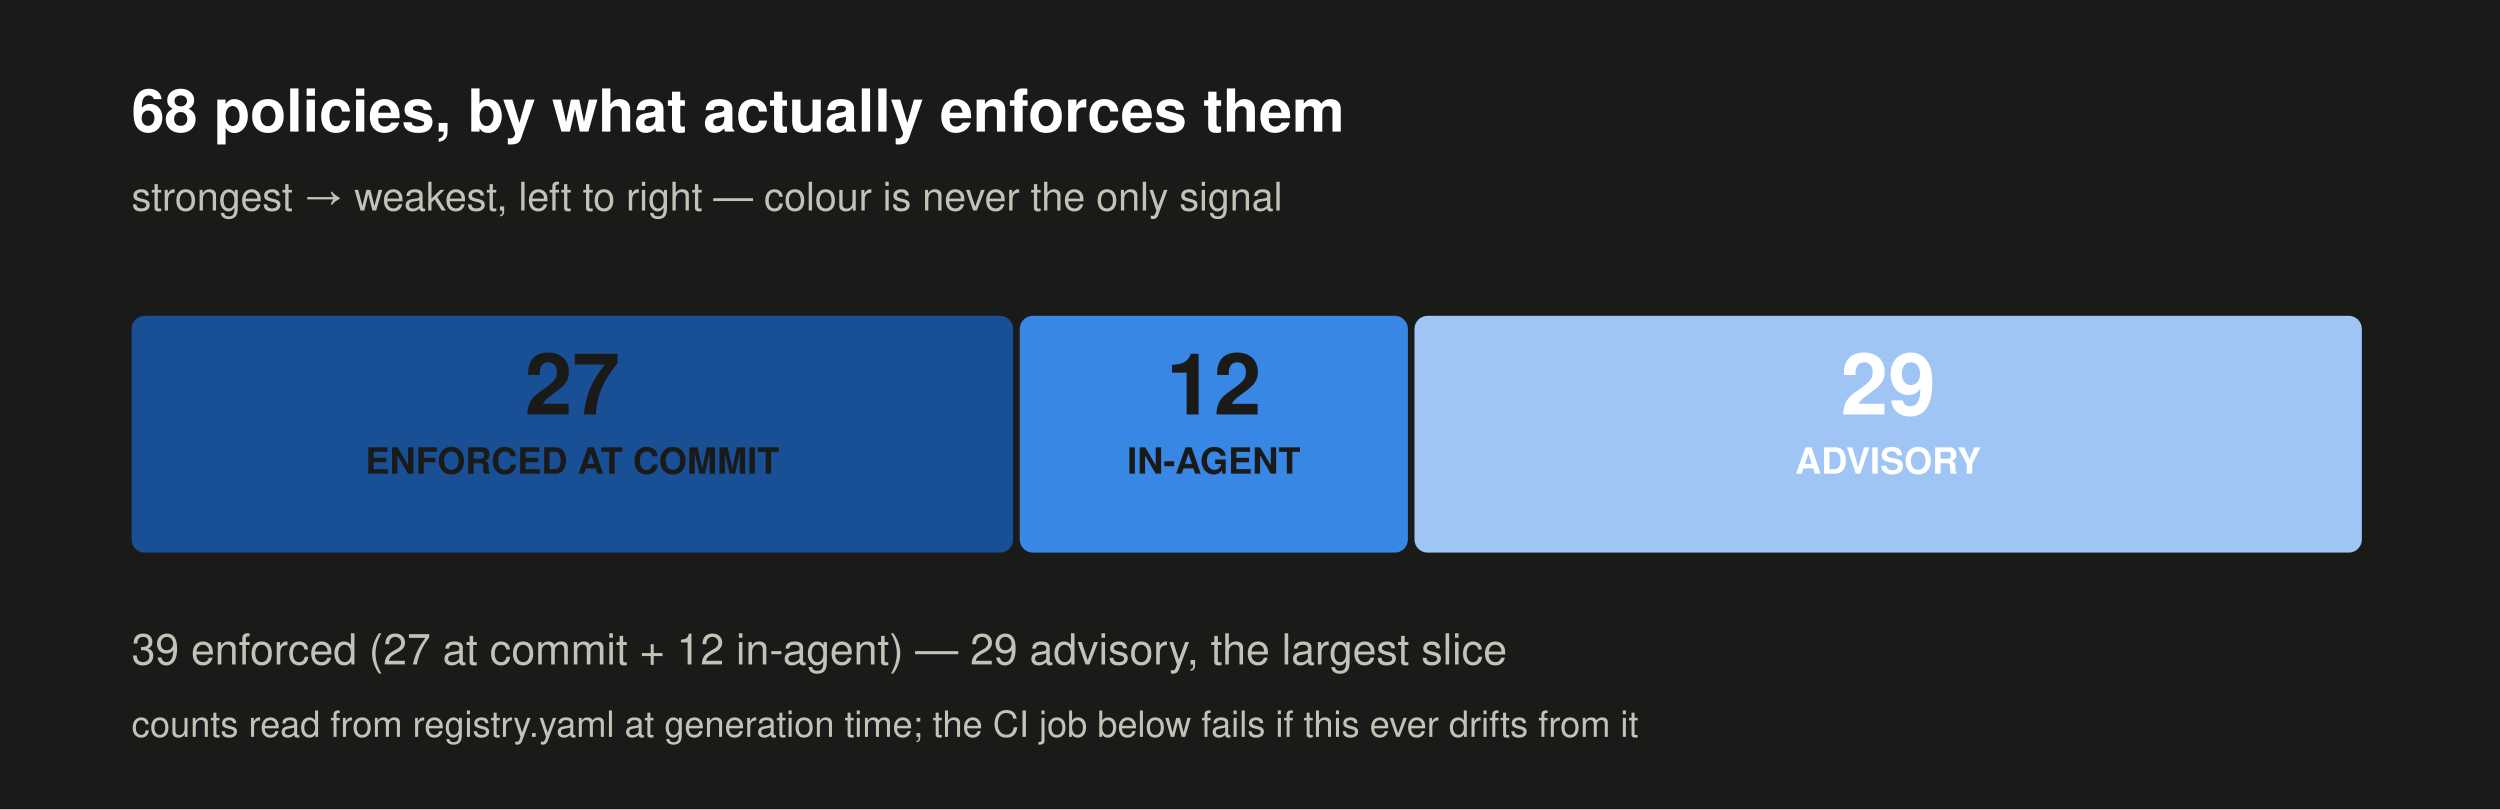
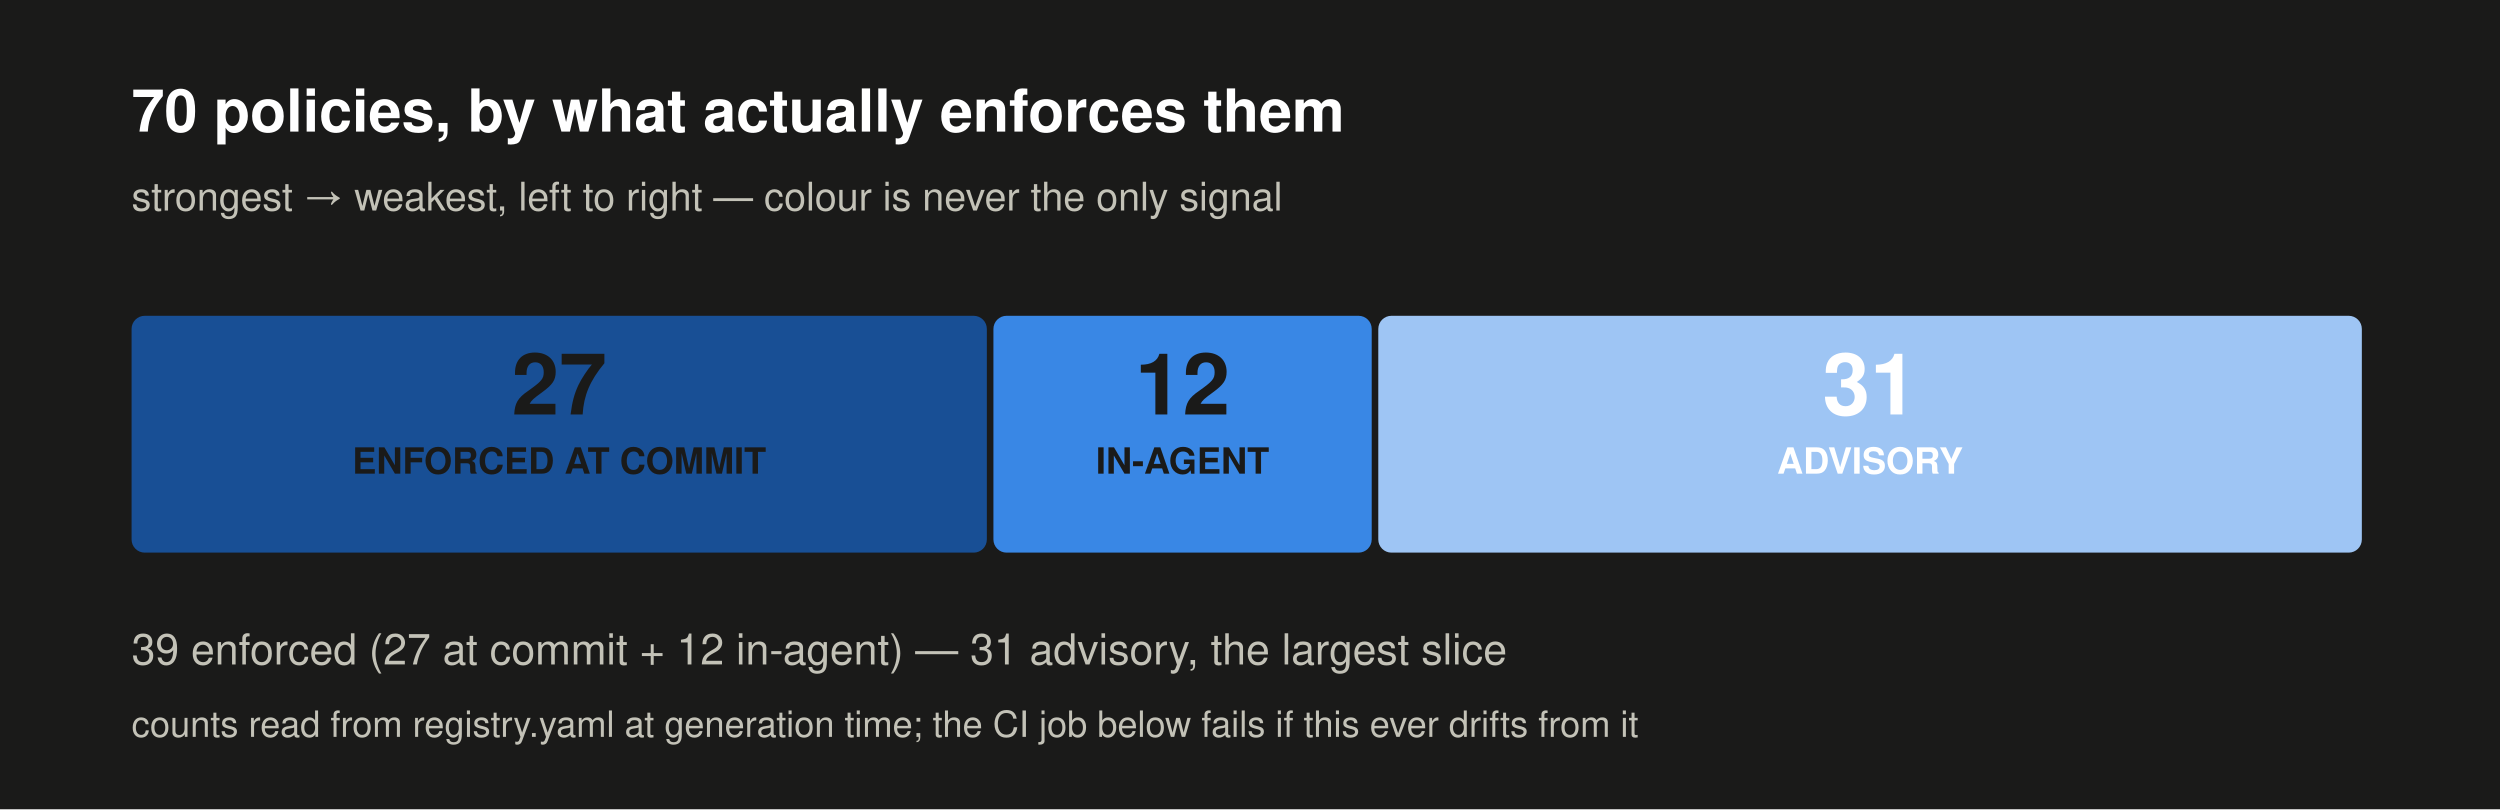
<svg xmlns="http://www.w3.org/2000/svg" width="760" height="246" viewBox="0 0 760 246" role="img" aria-labelledby="t d">
  <rect width="760" height="246" fill="#1a1a19" />
-   <text x="40" y="40" font-family="-apple-system, BlinkMacSystemFont, 'Segoe UI', Helvetica, Arial, sans-serif" font-size="18" font-weight="600" fill="#ffffff" text-anchor="start">68 policies, by what actually enforces them</text>
+   <text x="40" y="40" font-family="-apple-system, BlinkMacSystemFont, 'Segoe UI', Helvetica, Arial, sans-serif" font-size="18" font-weight="600" fill="#ffffff" text-anchor="start">70 policies, by what actually enforces them</text>
  <text x="40" y="64" font-family="-apple-system, BlinkMacSystemFont, 'Segoe UI', Helvetica, Arial, sans-serif" font-size="12" font-weight="400" fill="#c3c2b7" text-anchor="start">strongest → weakest, left to right — colour is never the only signal</text>
-   <rect x="40" y="96" width="268" height="72" rx="4" fill="#184f95" />
-   <text x="174" y="126" font-family="-apple-system, BlinkMacSystemFont, 'Segoe UI', Helvetica, Arial, sans-serif" font-size="26" font-weight="700" fill="#1a1a19" text-anchor="middle">27</text>
-   <text x="174" y="144" font-family="-apple-system, BlinkMacSystemFont, 'Segoe UI', Helvetica, Arial, sans-serif" font-size="11" font-weight="600" fill="#1a1a19" text-anchor="middle">ENFORCED AT COMMIT</text>
-   <rect x="310" y="96" width="118" height="72" rx="4" fill="#3987e5" />
-   <text x="369" y="126" font-family="-apple-system, BlinkMacSystemFont, 'Segoe UI', Helvetica, Arial, sans-serif" font-size="26" font-weight="700" fill="#1a1a19" text-anchor="middle">12</text>
-   <text x="369" y="144" font-family="-apple-system, BlinkMacSystemFont, 'Segoe UI', Helvetica, Arial, sans-serif" font-size="11" font-weight="600" fill="#1a1a19" text-anchor="middle">IN-AGENT</text>
-   <rect x="430" y="96" width="288" height="72" rx="4" fill="#9ec5f4" />
-   <text x="574" y="126" font-family="-apple-system, BlinkMacSystemFont, 'Segoe UI', Helvetica, Arial, sans-serif" font-size="26" font-weight="700" fill="#ffffff" text-anchor="middle">29</text>
-   <text x="574" y="144" font-family="-apple-system, BlinkMacSystemFont, 'Segoe UI', Helvetica, Arial, sans-serif" font-size="11" font-weight="600" fill="#ffffff" text-anchor="middle">ADVISORY</text>
-   <text x="40" y="202" font-family="-apple-system, BlinkMacSystemFont, 'Segoe UI', Helvetica, Arial, sans-serif" font-size="13" font-weight="400" fill="#c3c2b7" text-anchor="start">39 enforced (27 at commit + 12 in-agent) — 29 advisory, the largest slice</text>
+   <rect x="40" y="96" width="260" height="72" rx="4" fill="#184f95" />
+   <text x="170" y="126" font-family="-apple-system, BlinkMacSystemFont, 'Segoe UI', Helvetica, Arial, sans-serif" font-size="26" font-weight="700" fill="#1a1a19" text-anchor="middle">27</text>
+   <text x="170" y="144" font-family="-apple-system, BlinkMacSystemFont, 'Segoe UI', Helvetica, Arial, sans-serif" font-size="11" font-weight="600" fill="#1a1a19" text-anchor="middle">ENFORCED AT COMMIT</text>
+   <rect x="302" y="96" width="115" height="72" rx="4" fill="#3987e5" />
+   <text x="359.5" y="126" font-family="-apple-system, BlinkMacSystemFont, 'Segoe UI', Helvetica, Arial, sans-serif" font-size="26" font-weight="700" fill="#1a1a19" text-anchor="middle">12</text>
+   <text x="359.5" y="144" font-family="-apple-system, BlinkMacSystemFont, 'Segoe UI', Helvetica, Arial, sans-serif" font-size="11" font-weight="600" fill="#1a1a19" text-anchor="middle">IN-AGENT</text>
+   <rect x="419" y="96" width="299" height="72" rx="4" fill="#9ec5f4" />
+   <text x="568.5" y="126" font-family="-apple-system, BlinkMacSystemFont, 'Segoe UI', Helvetica, Arial, sans-serif" font-size="26" font-weight="700" fill="#ffffff" text-anchor="middle">31</text>
+   <text x="568.5" y="144" font-family="-apple-system, BlinkMacSystemFont, 'Segoe UI', Helvetica, Arial, sans-serif" font-size="11" font-weight="600" fill="#ffffff" text-anchor="middle">ADVISORY</text>
+   <text x="40" y="202" font-family="-apple-system, BlinkMacSystemFont, 'Segoe UI', Helvetica, Arial, sans-serif" font-size="13" font-weight="400" fill="#c3c2b7" text-anchor="start">39 enforced (27 at commit + 12 in-agent) — 31 advisory, the largest slice</text>
  <text x="40" y="224" font-family="-apple-system, BlinkMacSystemFont, 'Segoe UI', Helvetica, Arial, sans-serif" font-size="11" font-weight="400" fill="#c3c2b7" text-anchor="start">counts read from registry.yaml at generation time; the CI job below fails if this ever drifts from it</text>
</svg>
